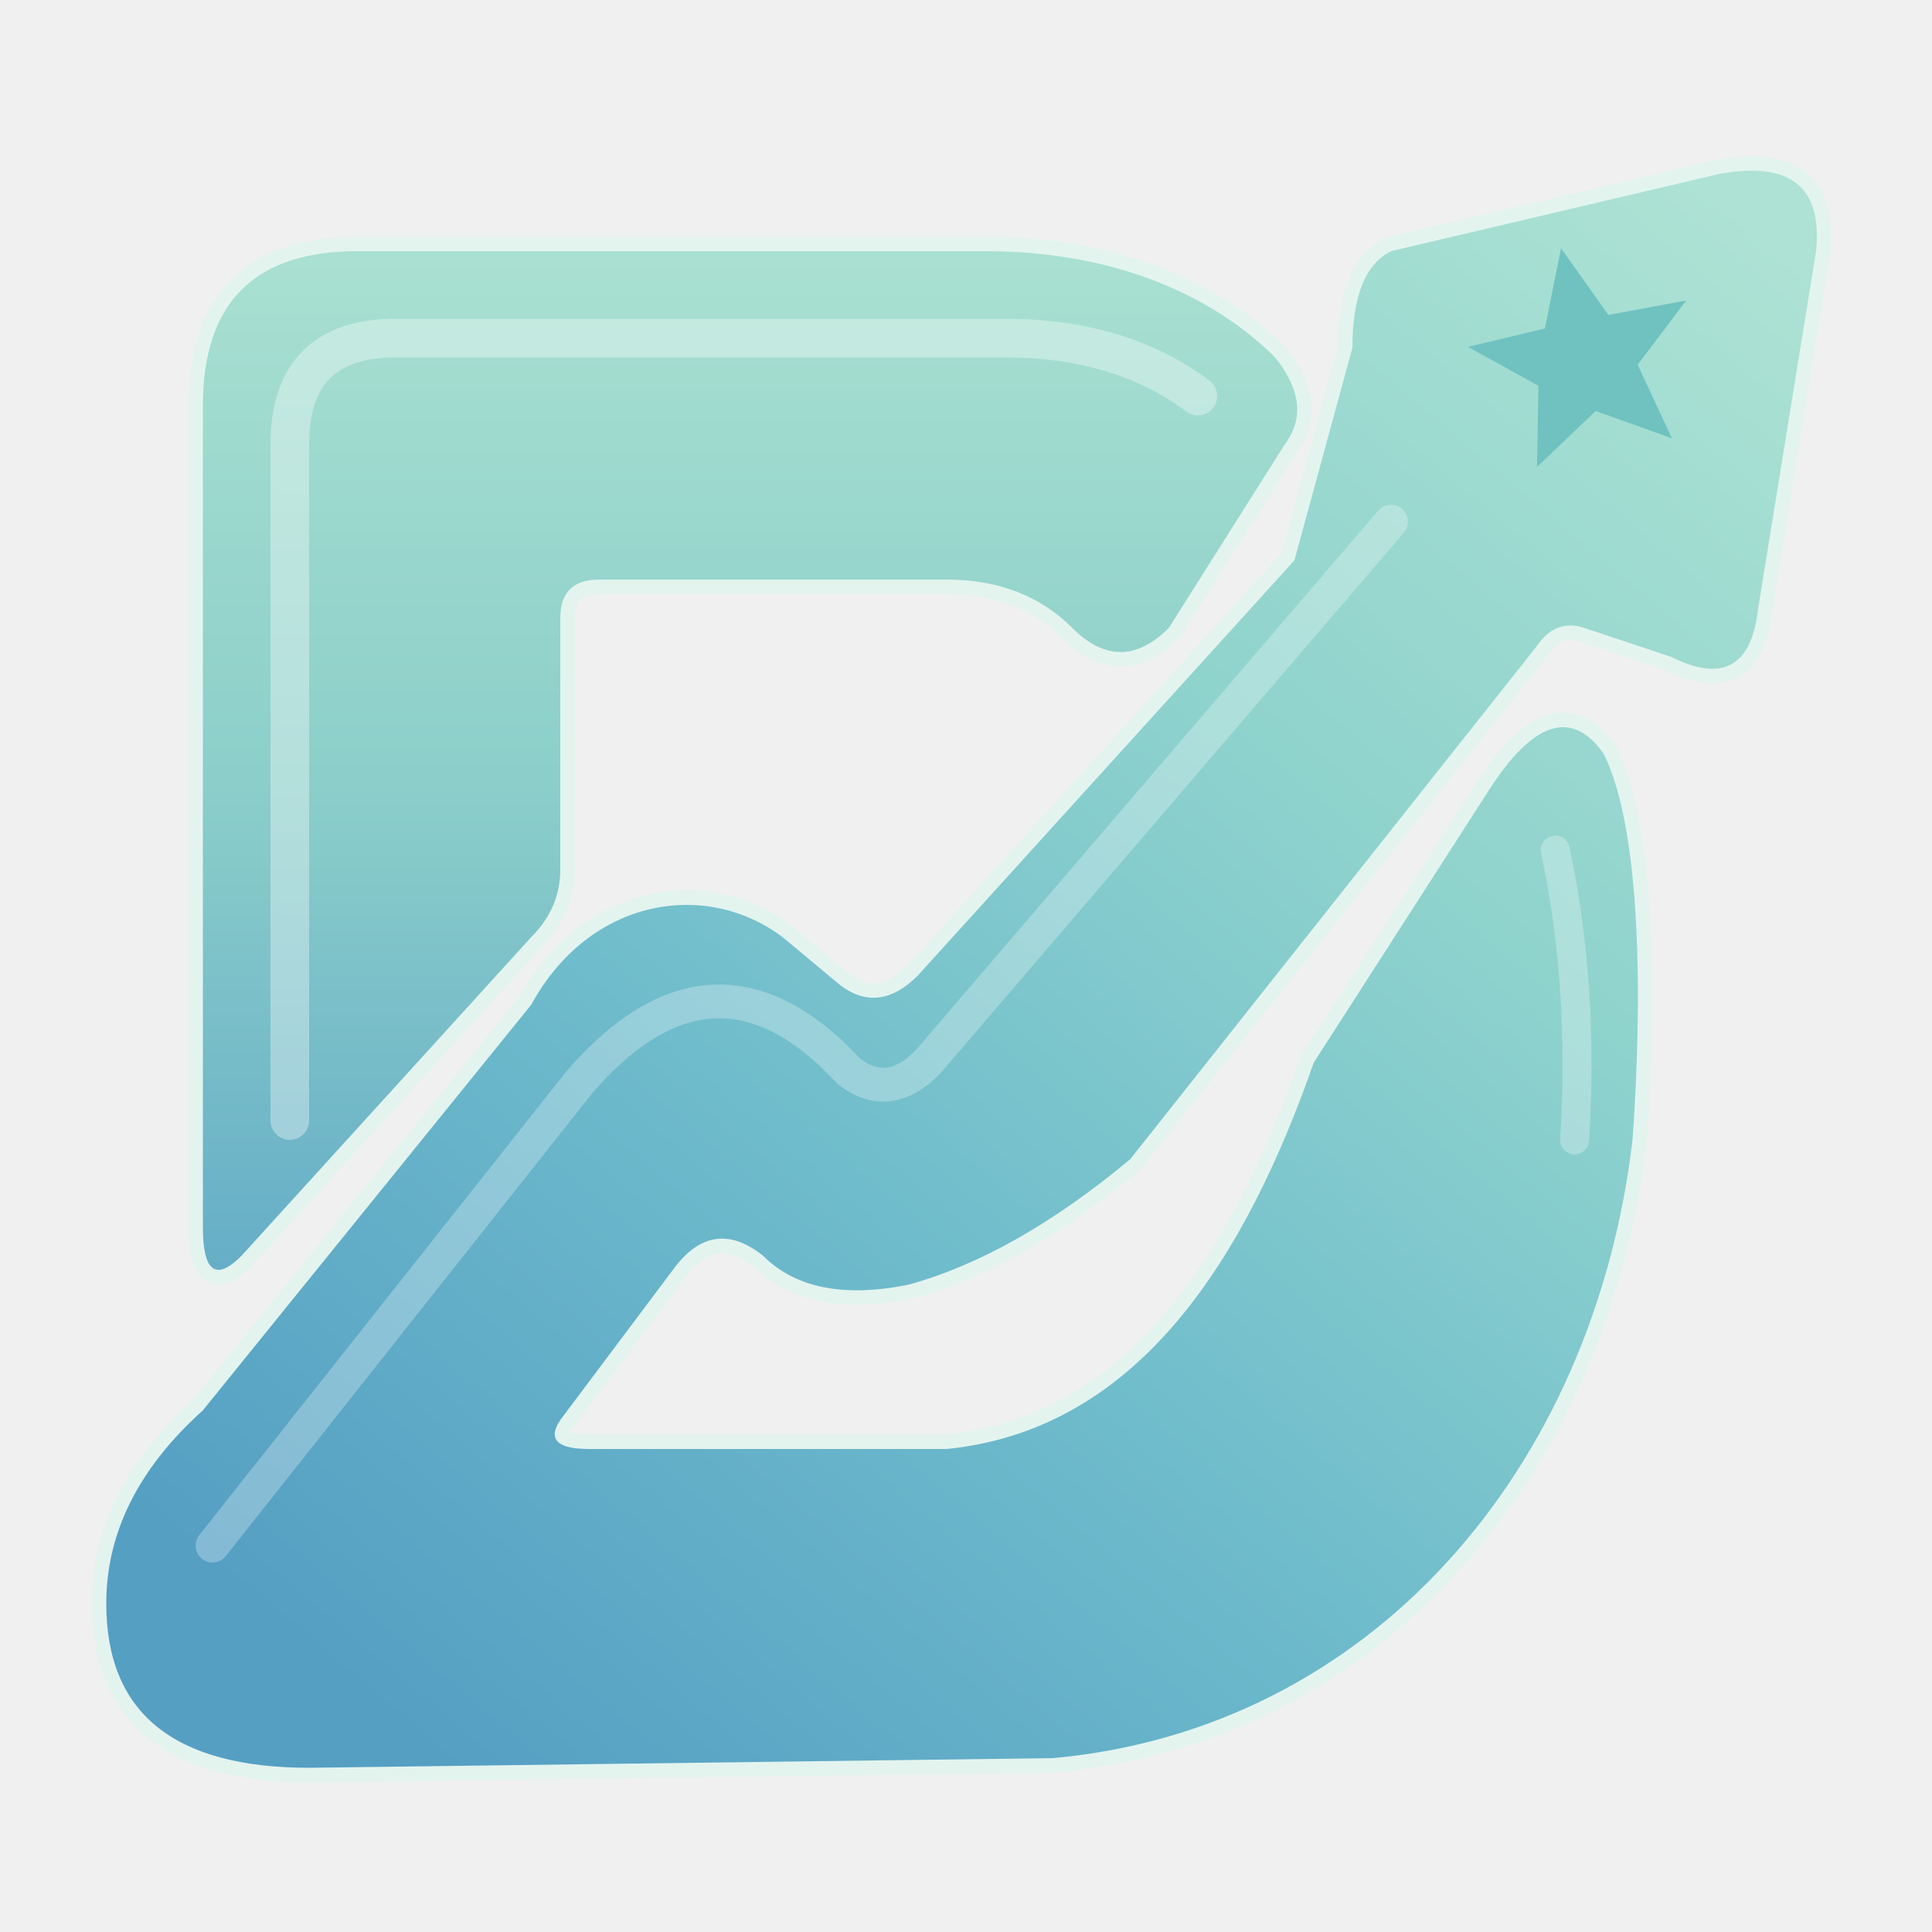
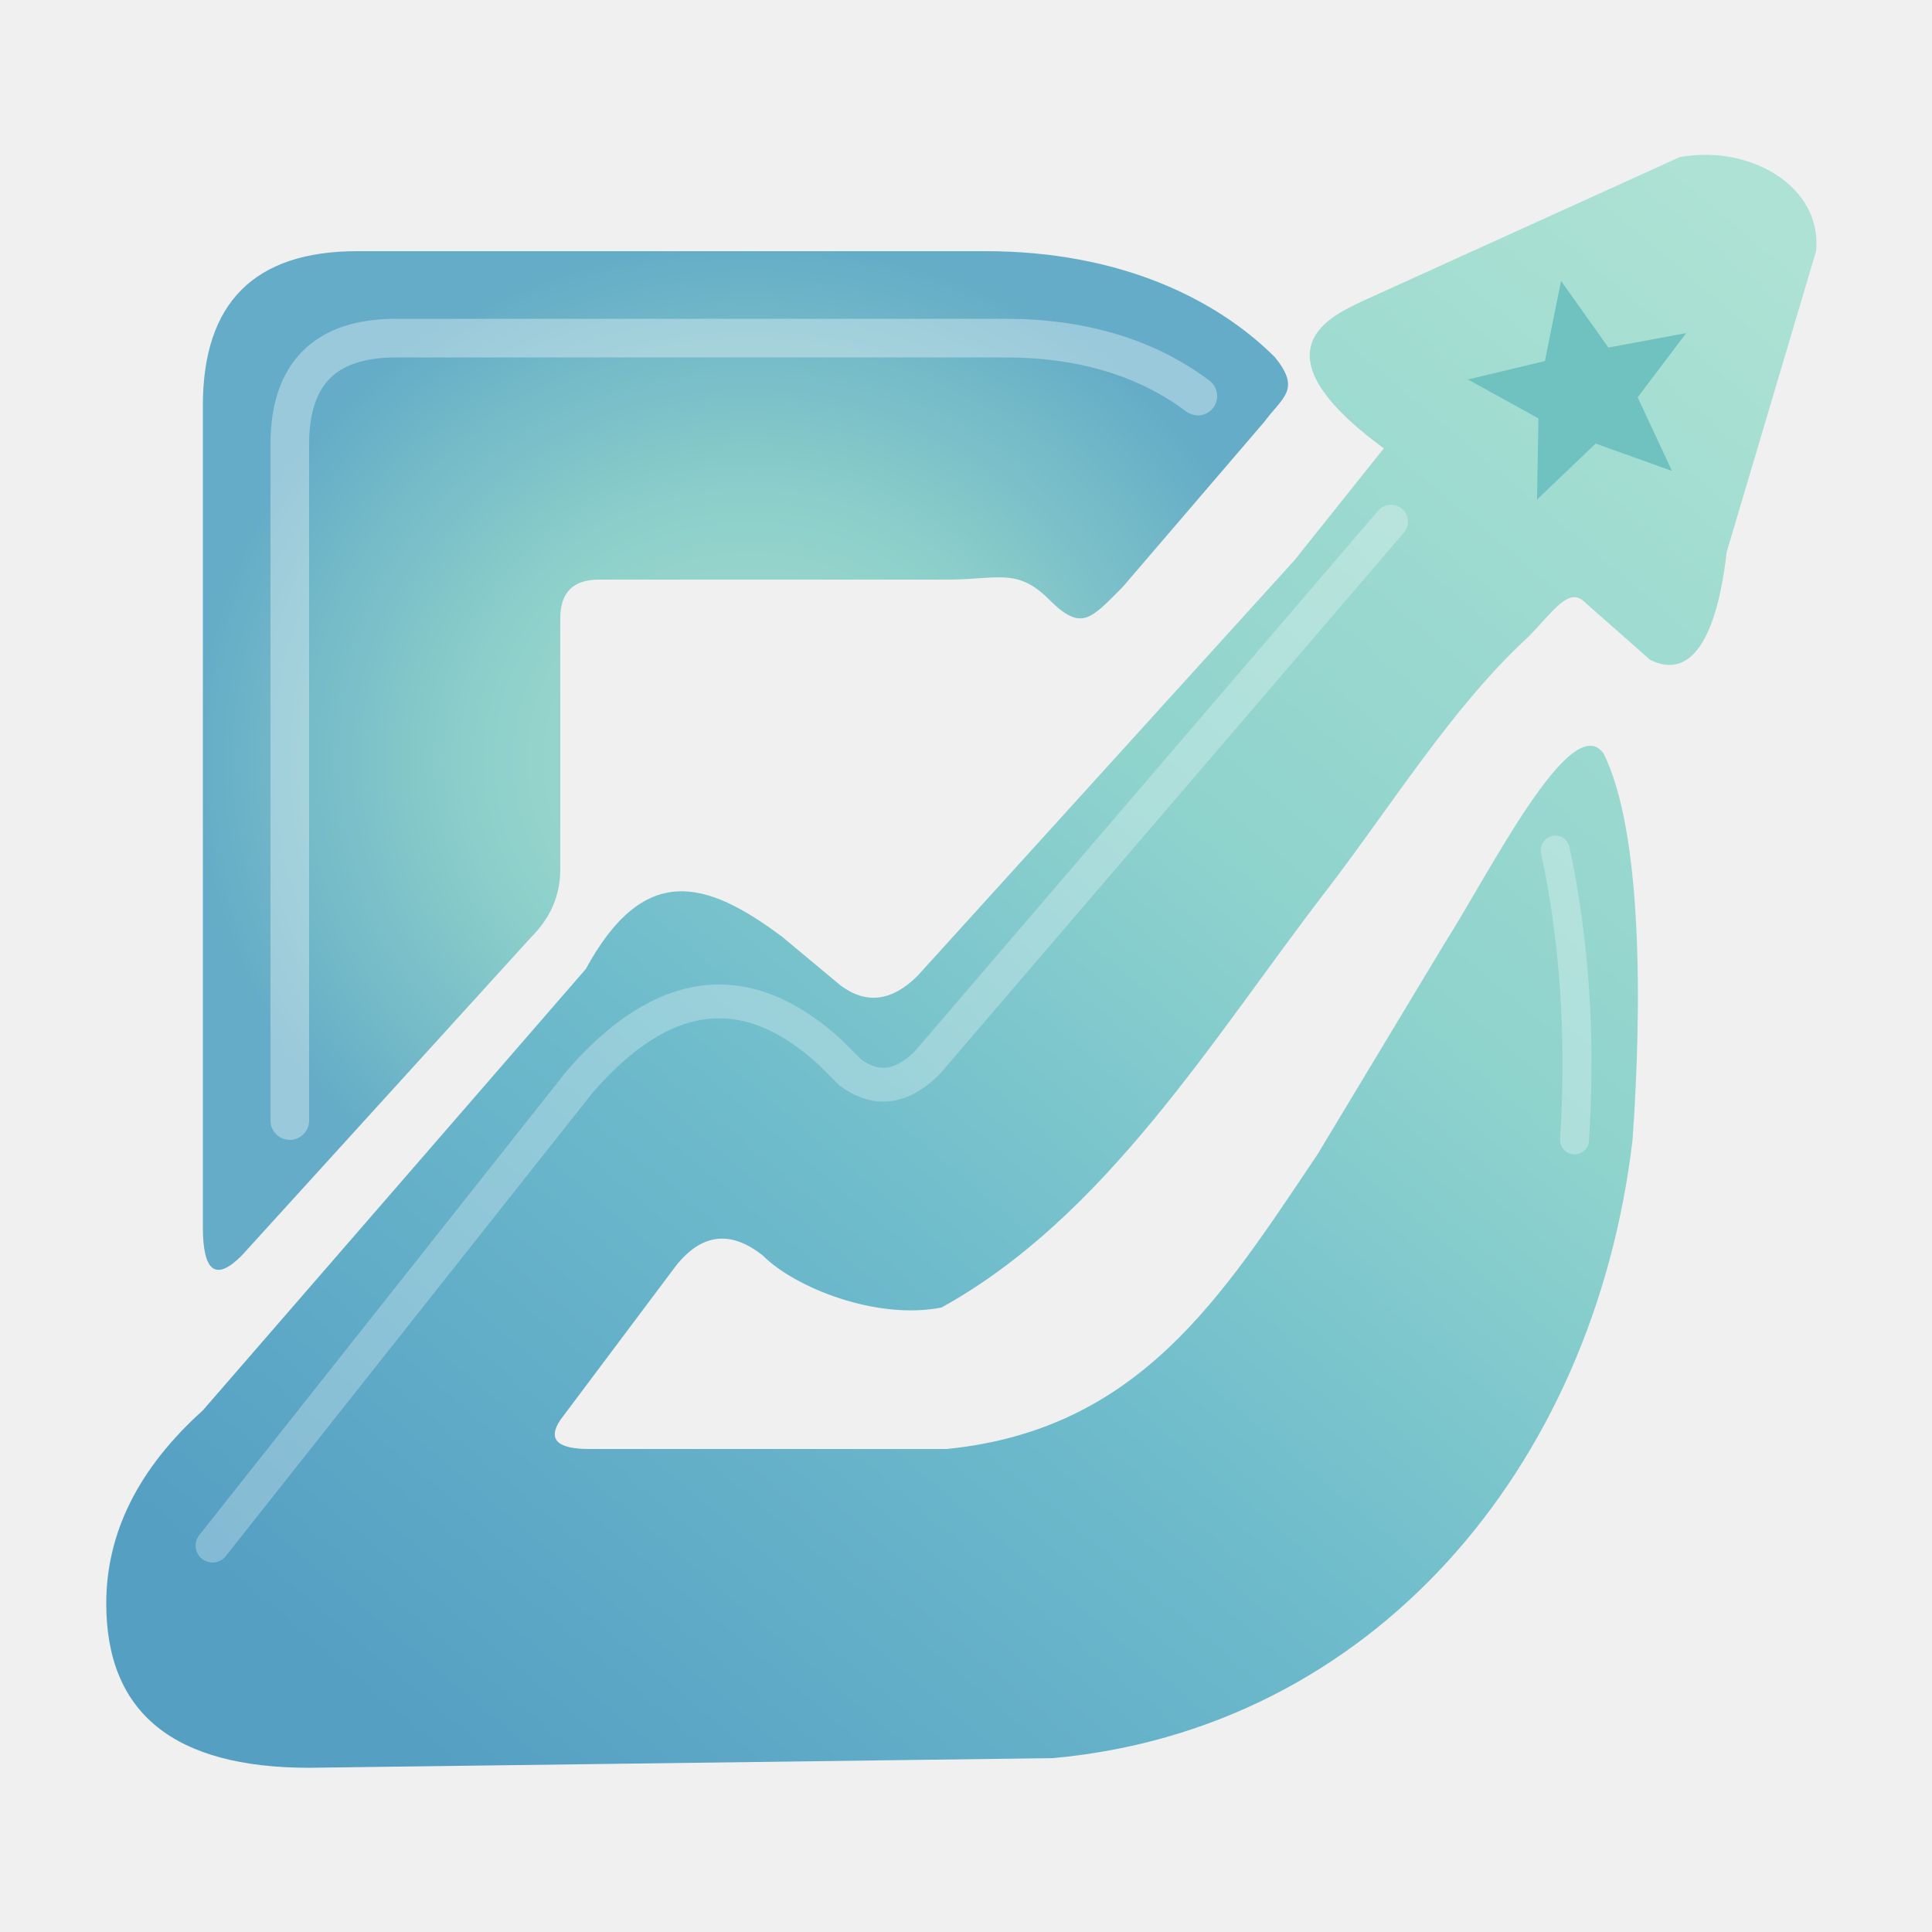
- <svg xmlns="http://www.w3.org/2000/svg" viewBox="26 -6 200 200" width="512" height="512">
-   <defs>
-     <linearGradient id="topGrad" x1="0" y1="20" x2="0" y2="128" gradientUnits="userSpaceOnUse">
-       <stop offset="0" stop-color="#a9e0d1" />
-       <stop offset="0.5" stop-color="#8ccfca" />
-       <stop offset="1" stop-color="#64acc7" />
+ <svg xmlns="http://www.w3.org/2000/svg" xmlns:xlink="http://www.w3.org/1999/xlink" viewBox="26 -6 200 200" width="512" height="512" version="1.1" id="svg10">
+   <defs id="defs7">
+     <linearGradient id="topGrad" x1="-54" y1="74" x2="54" y2="74" gradientUnits="userSpaceOnUse">
+       <stop offset="0" stop-color="#a9e0d1" id="stop1" />
+       <stop offset="0.5" stop-color="#8ccfca" id="stop2" />
+       <stop offset="1" stop-color="#64acc7" id="stop3" />
    </linearGradient>
    <linearGradient id="mainGrad" x1="205" y1="15" x2="70" y2="175" gradientUnits="userSpaceOnUse">
-       <stop offset="0" stop-color="#ade2d4" />
-       <stop offset="0.35" stop-color="#8fd3cd" />
-       <stop offset="0.65" stop-color="#6fbccc" />
-       <stop offset="1" stop-color="#559fc3" />
+       <stop offset="0" stop-color="#ade2d4" id="stop4" />
+       <stop offset="0.403" stop-color="#8fd3cd" id="stop5" />
+       <stop offset="0.65" stop-color="#6fbccc" id="stop6" />
+       <stop offset="1" stop-color="#559fc3" id="stop7" />
    </linearGradient>
+     <radialGradient xlink:href="#topGrad" id="radialGradient10" cx="103.642" cy="72.713" fx="103.642" fy="72.713" r="58.142" gradientTransform="matrix(1,0,0,0.9324232,0,4.91369)" gradientUnits="userSpaceOnUse" />
  </defs>
-   <path id="top" fill="url(#topGrad)" stroke="#e3f4ef" stroke-width="3" stroke-linejoin="round" paint-order="stroke" d="     M47 36 Q47 20 63 20 L128 20     C142 20 152 25 158 31 Q162 36 159 40     L147 59 Q142 64 137 59 Q132 54 124 54     L88 54 Q84 54 84 58 L84 84 Q84 88 81 91     L51 124 Q47 128 47 121 Z" />
-   <path id="main" fill="url(#mainGrad)" stroke="#e3f4ef" stroke-width="3" stroke-linejoin="round" paint-order="stroke" d="     M170 20 L204 12 Q215 10 214 20     L208 57 Q207 66 199 62     L190 59 Q187 58 185 61     L143 114 Q131 124 120 127 Q110 129 105 124 Q100 120 96 125     L84 141 Q82 144 87 144 L124 144     C144 142 155 124 162 104 L180 76 Q187 65 192 72     C196 80 196 98 195 112 C191 146 168 173 135 176     L58 177 Q37 177 37 160 Q37 149 47 140     L81 98 C87 87 99 85 107 91 L113 96 Q117 99 121 95     L160 52 L166 30 Q166 22 170 20 Z" />
-   <g fill="none" stroke="#ffffff" stroke-linecap="round" stroke-linejoin="round" opacity="0.35">
-     <path d="M56 110 L56 40 Q56 29 67 29 L130 29 Q142 29 150 35" stroke-width="4" />
-     <path d="M48 154 L86 106 Q99 91 112 103 L114 105 Q118 108 122 104 L170 48" stroke-width="3.5" opacity="0.8" />
-     <path d="M187 82 Q190 96 189 112" stroke-width="3" opacity="0.8" />
+   <path id="top" fill="url(#topGrad)" stroke="#e3f4ef" stroke-width="3" stroke-linejoin="round" paint-order="stroke" d="M 47,36 C 47,25.333 52.333,20 63,20 h 65 c 14,0 24,5 30,11 2.667,3.333 0.853,4.033 -1.147,6.699 L 142.213,54.774 c -3.333,3.333 -4.265,4.632 -7.599,1.298 C 131.281,52.738 129.333,54 124,54 H 88 c -2.667,0 -4,1.333 -4,4 v 26 c 0,2.667 -1,5 -3,7 l -30,33 c -2.667,2.667 -4,1.667 -4,-3 z" style="display:inline;mix-blend-mode:normal;fill:url(#radialGradient10);fill-rule:nonzero;stroke:#e3f4ee;stroke-width:0;stroke-linejoin:round;stroke-dasharray:none;stroke-dashoffset:0;stroke-opacity:1;paint-order:normal" />
+   <path id="main" fill="url(#mainGrad)" stroke="#e3f4ef" stroke-width="3" stroke-linejoin="round" paint-order="stroke" d="M 166.963,25.206 199.879,10.265 C 207.212,8.931 214.667,13.333 214,20 l -9.254,31.144 c -0.667,6 -2.606,13.819 -7.94,11.152 l -6.898,-6.09 c -1.58,-1.395 -3.27,1.247 -5.639,3.668 -7.935,7.282 -14.125,17.419 -21.058,26.435 C 151.525,101.506 140.494,119.928 123.474,129.35 116.807,130.684 108.333,127.333 105,124 c -3.333,-2.667 -6.333,-2.333 -9,1 l -12,16 c -1.333,2 -0.333,3 3,3 h 37 c 20,-2 28.524,-15.835 38.381,-30.487 L 175.552,91.644 C 180.219,84.311 188.667,67.333 192,72 c 4,8 4,26 3,40 -4,34 -27,61 -60,64 l -77,1 c -14,0 -21,-5.667 -21,-17 0,-7.333 3.333,-14 10,-20 L 86.64,94.313 C 92.64,83.313 99,85 107,91 l 6,5 c 2.667,2 5.333,1.667 8,-1 l 39,-43 9.254,-11.589 C 155.155,30.089 164.297,26.539 166.963,25.206 Z" style="display:inline;fill:url(#mainGrad);stroke:#e3f4ee;stroke-width:0;stroke-linecap:square;stroke-linejoin:bevel;stroke-dasharray:none;stroke-opacity:1;paint-order:fill markers stroke" />
+   <g fill="none" stroke="#ffffff" stroke-linecap="round" stroke-linejoin="round" opacity="0.35" id="g9" style="display:inline">
+     <path d="M 56,110 V 40 Q 56,29 67,29 h 63 q 12,0 20,6" stroke-width="4" id="path7" />
+     <path d="m 48,154 38,-48 q 13,-15 26,-3 l 2,2 q 4,3 8,-1 l 48,-56" stroke-width="3.5" opacity="0.8" id="path8" />
+     <path d="m 187,82 q 3,14 2,30" stroke-width="3" opacity="0.8" id="path9" style="display:inline" />
  </g>
-   <path transform="translate(190 31) rotate(-12) scale(1.05)" fill="#6fc2c0" d="M0 -11 L3.2 -3.6 L11 -3.4 L5 1.8 L6.8 9.6 L0 5.4 L-6.8 9.6 L-5 1.8 L-11 -3.4 L-3.2 -3.6 Z" />
+   <path transform="matrix(1.027055,-0.2183073,0.2183073,1.027055,190,31)" fill="#6fc2c0" d="m -0.668,-7.857 3.2,7.4 7.8,0.2 -6,5.2 1.8,7.8 -6.8,-4.2 -6.8,4.2 1.8,-7.8 -6,-5.2 7.8,-0.2 z" id="path10" style="display:inline" />
</svg>
